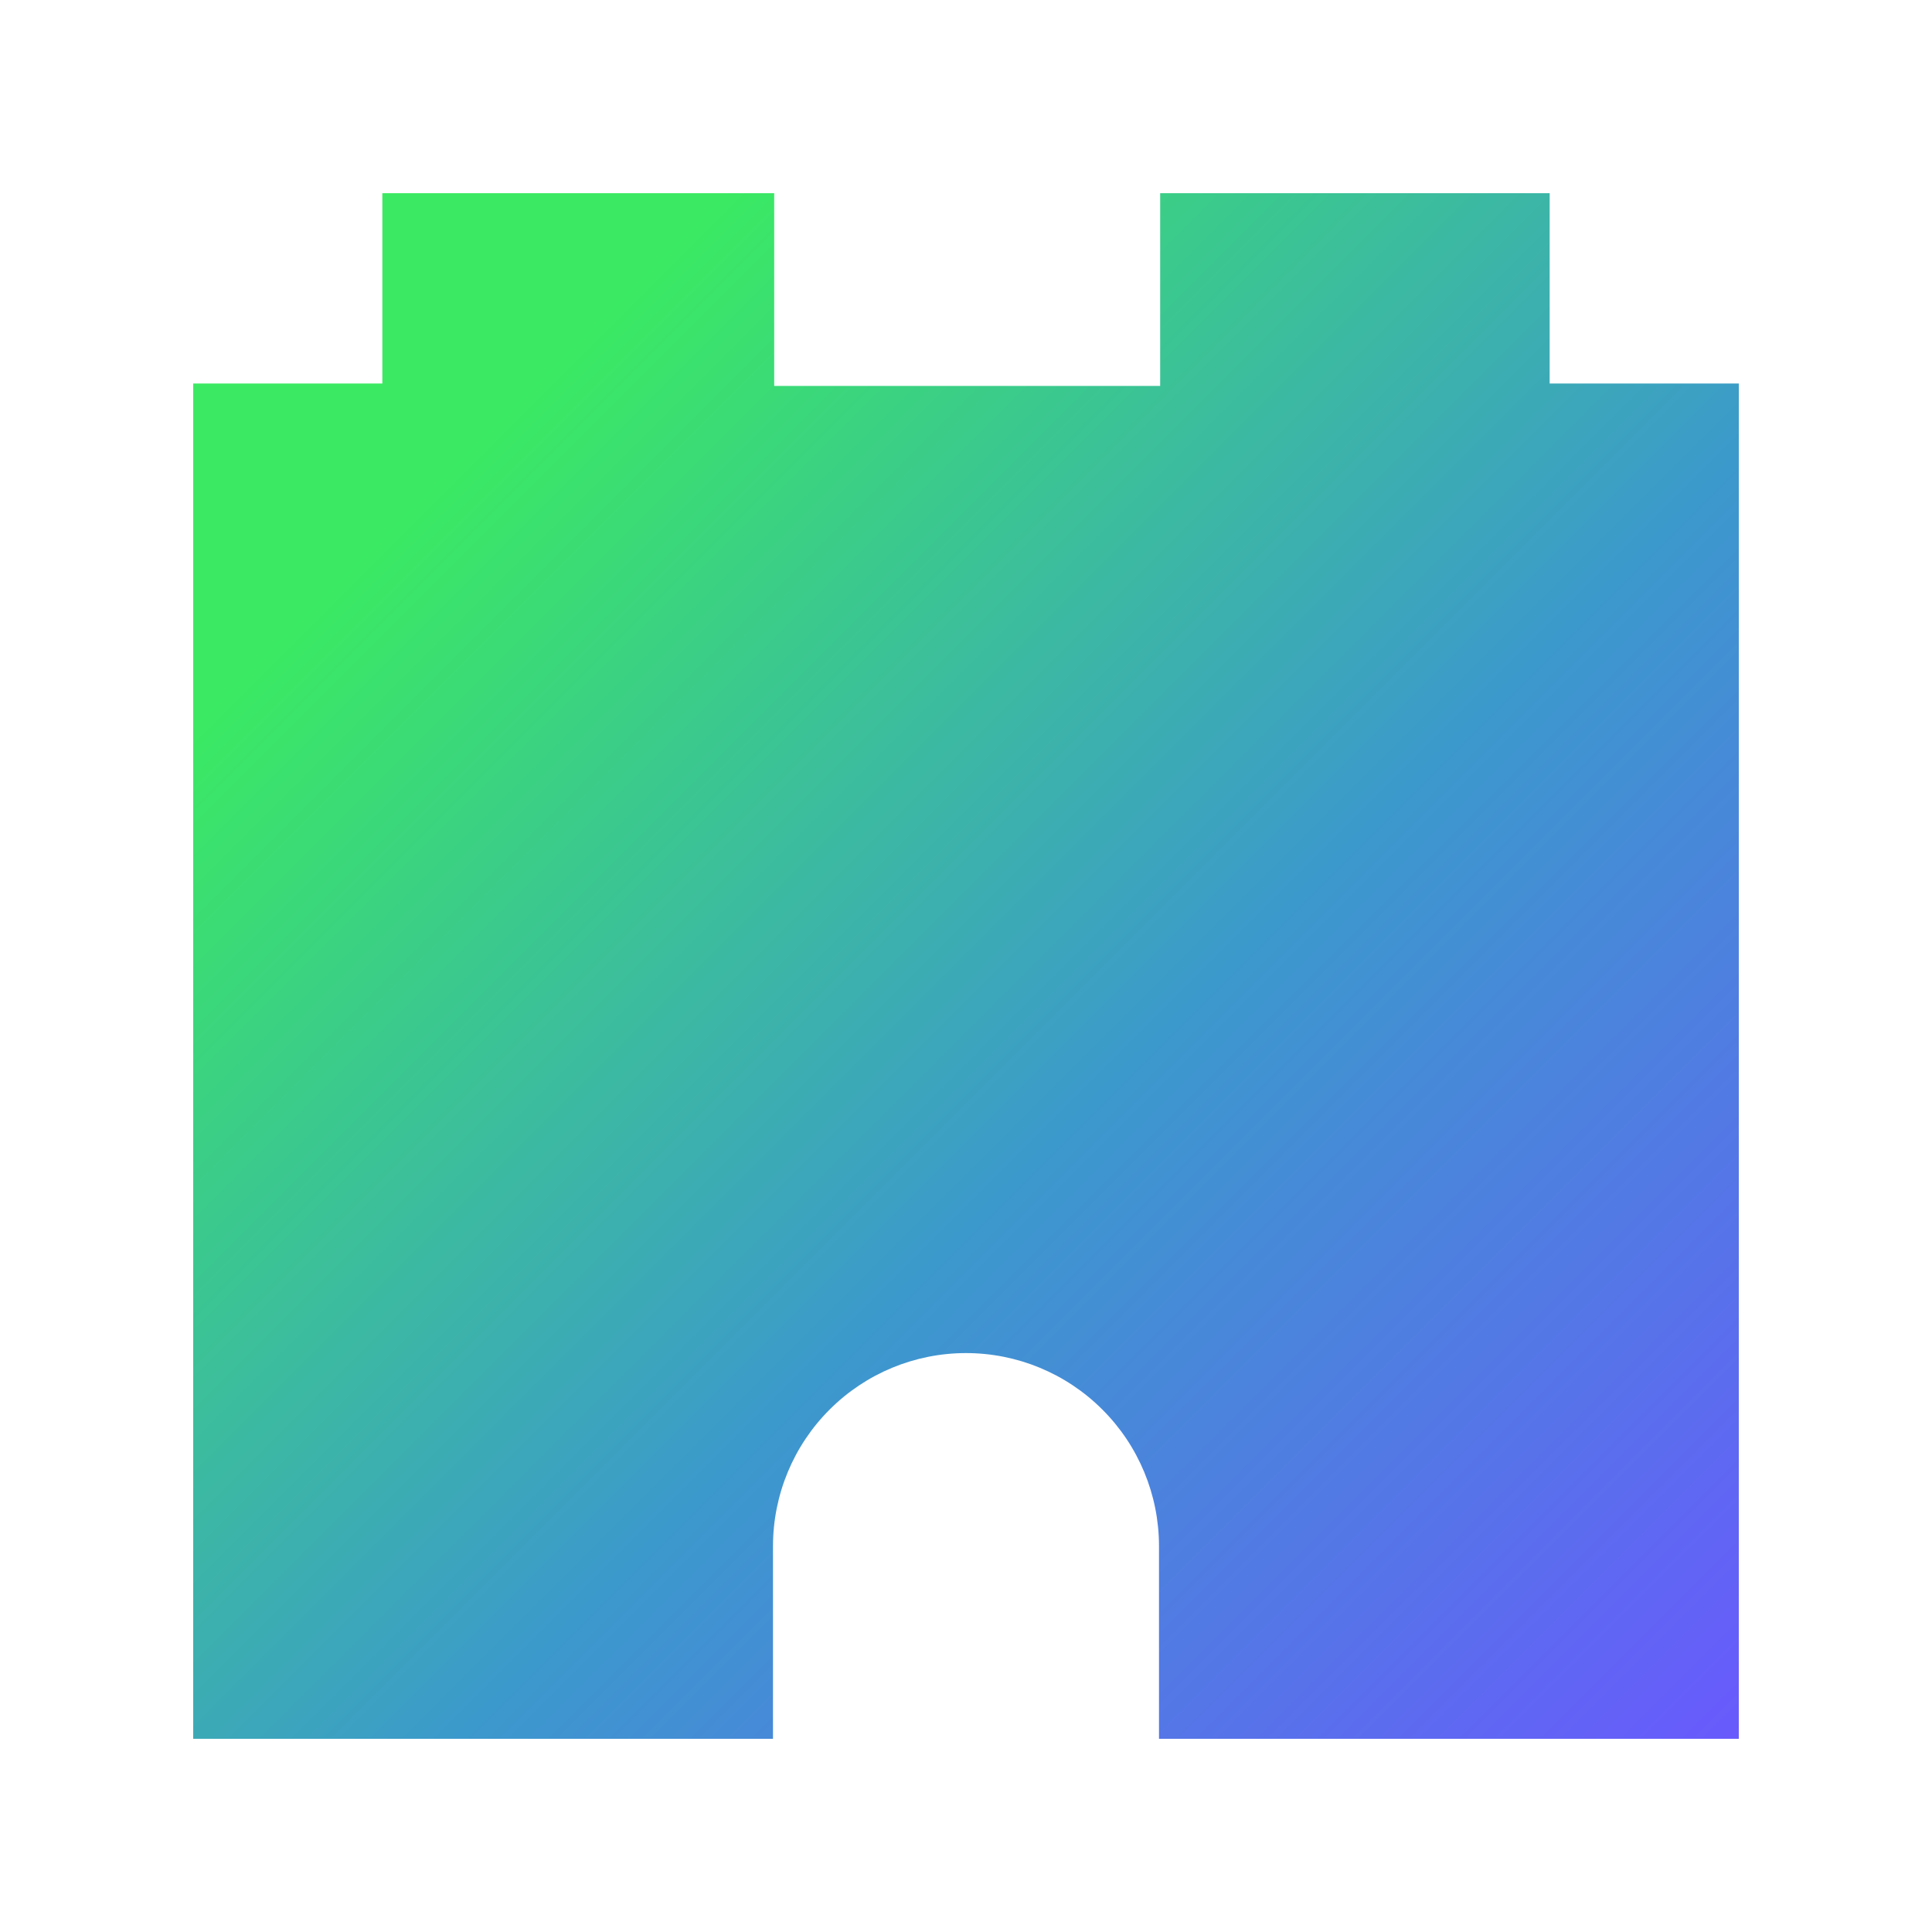
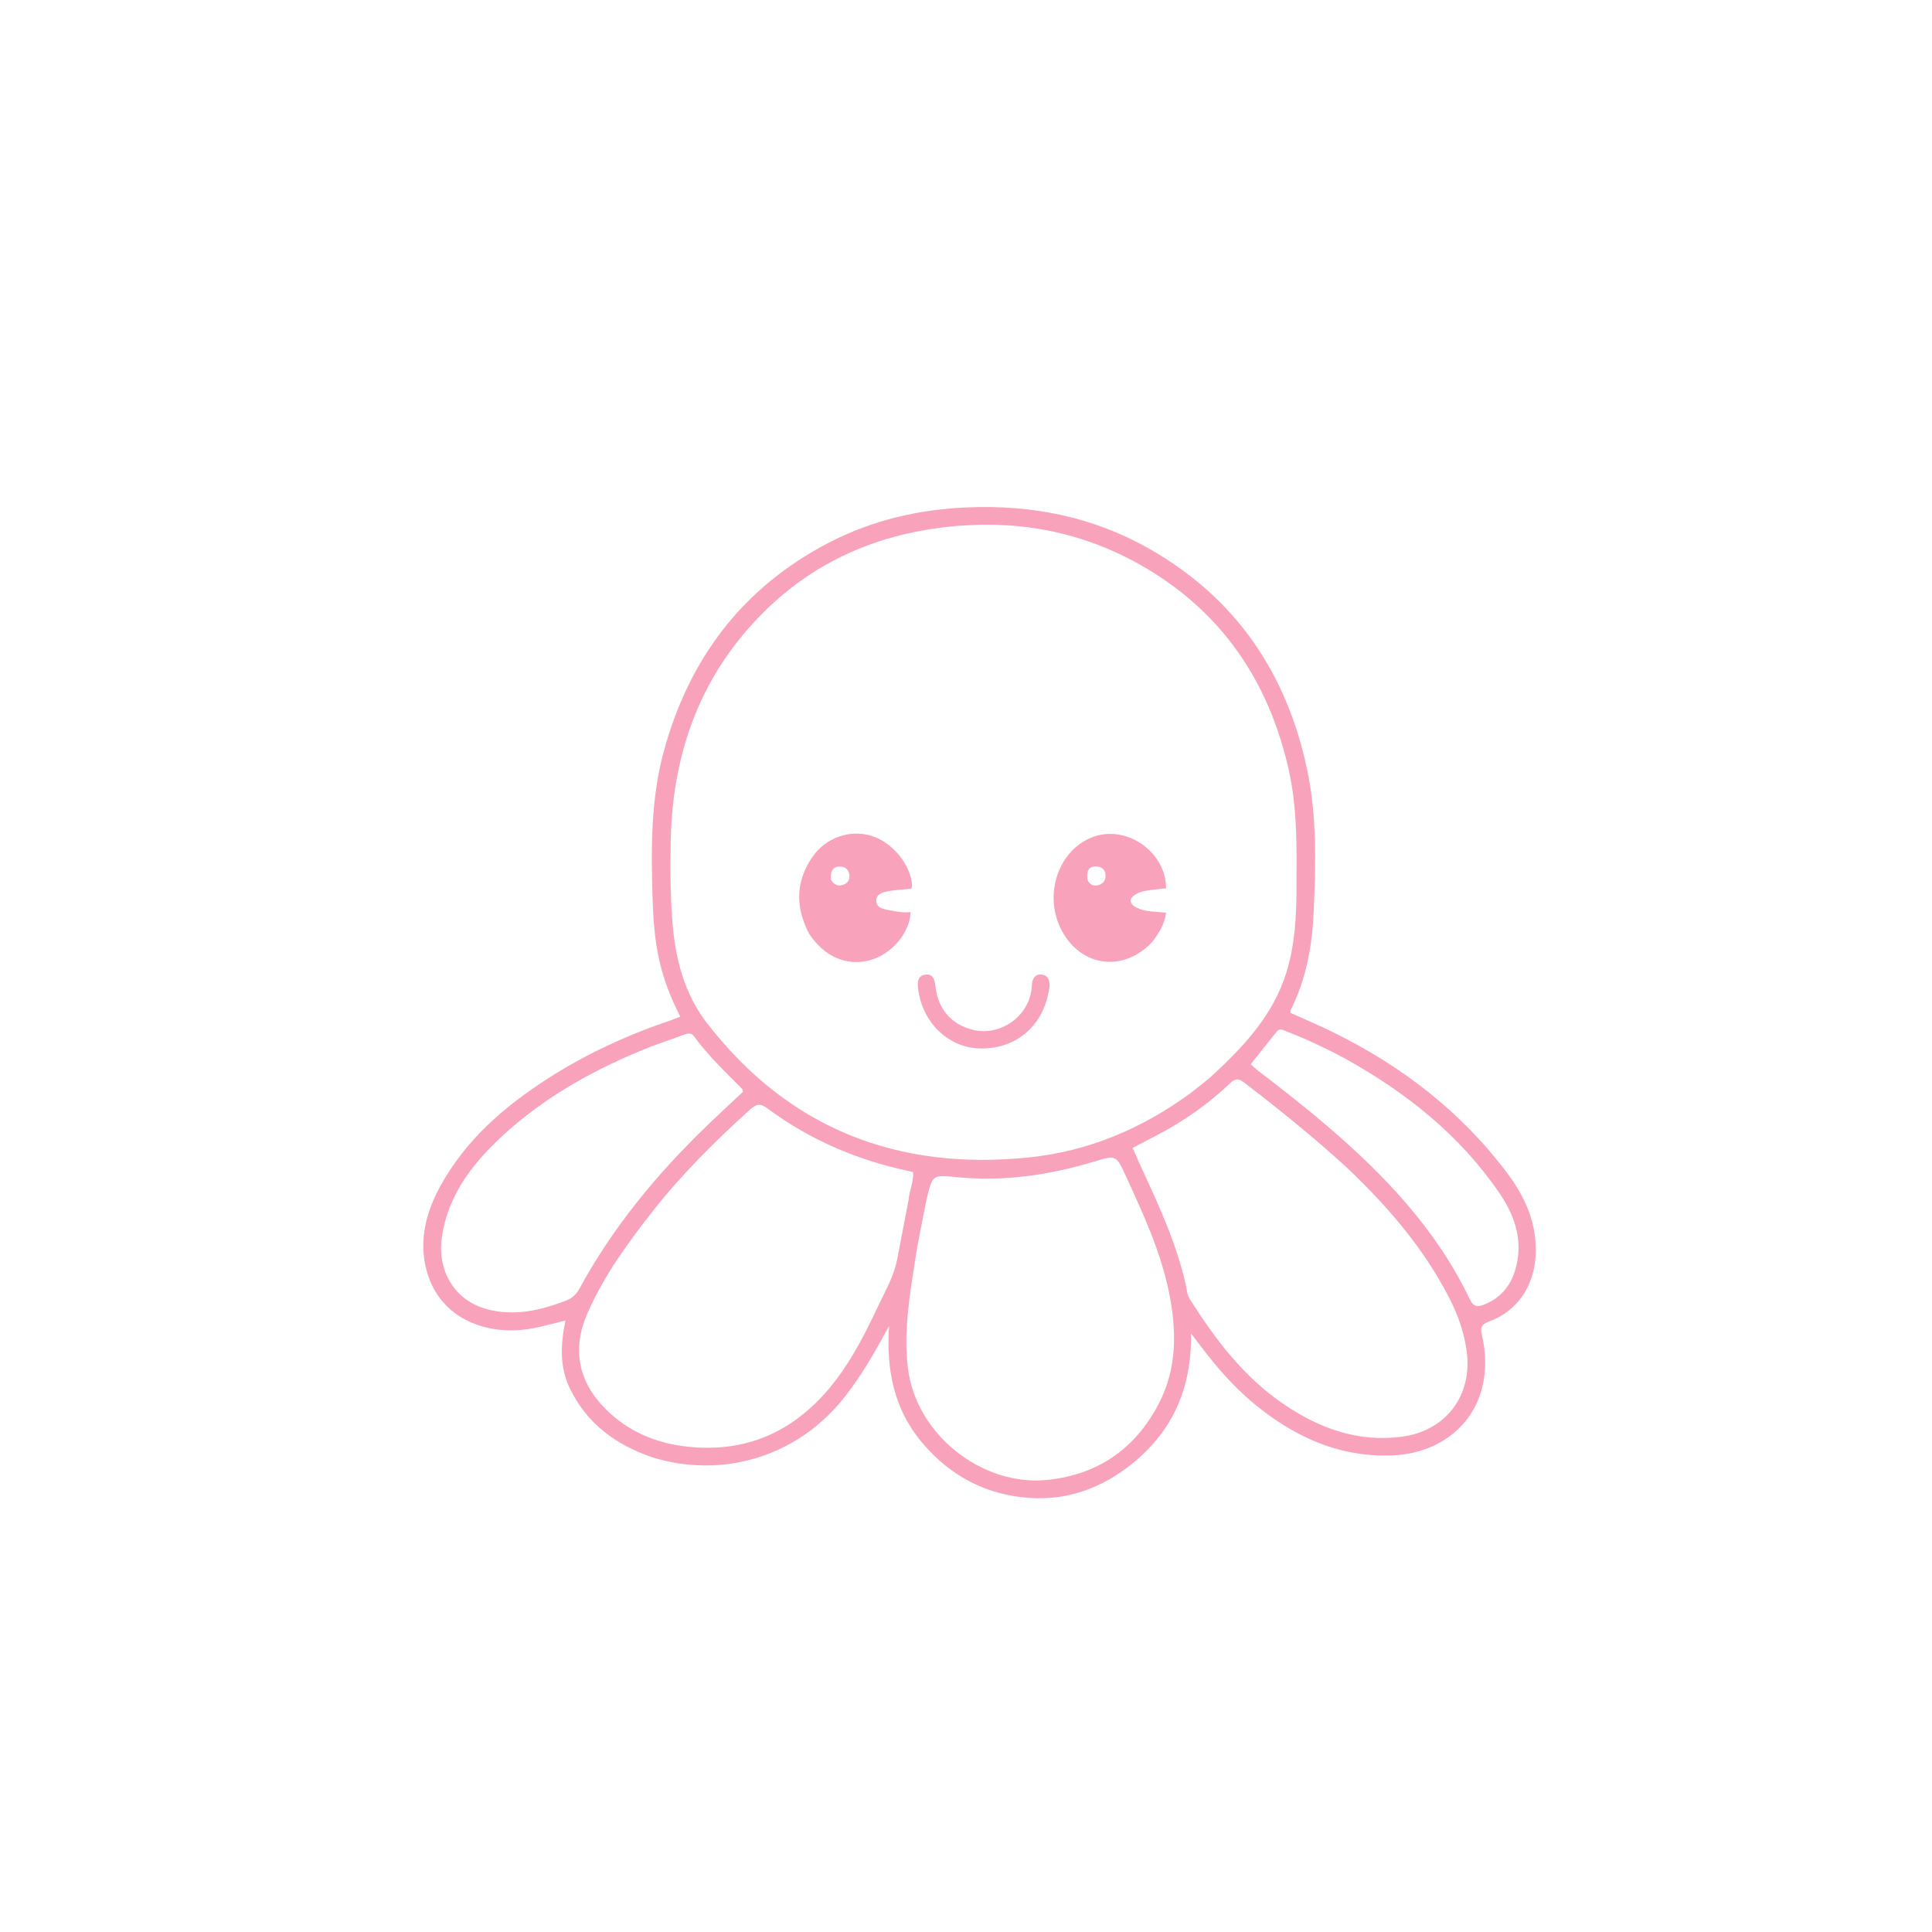
- <svg xmlns="http://www.w3.org/2000/svg" width="40" height="40" viewBox="0 0 40 40" fill="none">
-   <path d="M32.084 7.94V4H24.02V7.99H16.029V4H7.916V7.94H4V36H16.004V32.005C16.006 30.946 16.427 29.931 17.177 29.183C17.926 28.434 18.941 28.014 20 28.014C21.059 28.014 22.074 28.434 22.823 29.183C23.573 29.931 23.994 30.946 23.996 32.005V36H36V7.94H32.084Z" fill="url(#paint0_linear)" />
-   <defs>
-     <linearGradient id="paint0_linear" x1="2.942" y1="4.9" x2="37.777" y2="39.734" gradientUnits="userSpaceOnUse">
-       <stop offset="0.159" stop-color="#3BEA62" />
-       <stop offset="0.54" stop-color="#3C99CC" />
-       <stop offset="0.937" stop-color="#6B57FF" />
-     </linearGradient>
-   </defs>
+ <svg xmlns="http://www.w3.org/2000/svg" version="1.1" id="Layer_1" x="0px" y="0px" width="100%" viewBox="0 0 992 992" enable-background="new 0 0 992 992" xml:space="preserve">
+   <path fill="#F8A3BB" opacity="1" stroke="none" d=" M334.927,748.28  C316.201,741.817 301.548,731.099 292.765,713.262  C287.234,702.029 287.8,690.415 290.336,678.01  C282.7,679.881 275.474,682.116 267.922,682.824  C245.898,684.89 222.919,674.634 218.159,648.458  C215.651,634.663 219.216,621.695 225.819,609.521  C238.921,585.366 258.955,568.086 281.668,553.533  C301.544,540.796 322.883,531.113 345.229,523.59  C346.46,523.175 347.644,522.623 349.294,521.955  C344.526,512.714 340.872,503.34 338.591,493.424  C336.078,482.499 335.367,471.359 335.041,460.286  C334.308,435.352 334.155,410.359 340.773,385.98  C353.737,338.217 381.232,301.728 425.431,278.719  C447.862,267.042 471.948,261.491 497.319,260.499  C530.187,259.215 561.225,265.402 589.863,281.629  C634.607,306.981 660.916,345.837 671.285,395.763  C676.224,419.542 675.589,443.632 674.546,467.776  C673.773,485.65 670.711,502.743 662.623,518.792  C662.497,519.042 662.651,519.434 662.698,520.092  C669.796,523.308 677.126,526.403 684.259,529.901  C719.651,547.258 750.198,570.702 773.953,602.412  C783.218,614.779 789.262,628.32 788.494,644.449  C787.749,660.105 779.236,673.202 764.469,678.589  C760.493,680.04 760.027,681.839 760.912,685.621  C763.099,694.964 763.287,704.435 760.68,713.768  C755.112,733.706 736.997,746.635 714.301,747.327  C686.786,748.166 663.804,737.34 643.225,720.16  C633.062,711.675 624.498,701.7 616.507,691.204  C615.122,689.383 613.744,687.557 611.523,684.624  C612.029,712.986 601.89,735.237 580.717,752.014  C565.734,763.886 548.541,770.341 529.258,769.162  C506.692,767.783 488.026,758.019 473.448,740.722  C458.854,723.406 454.972,702.924 456.511,680.839  C449.172,694.338 441.806,707.456 432.126,719.207  C408.462,747.935 371.01,759.355 334.927,748.28 M611.579,561.061  C615.456,557.909 619.523,554.961 623.178,551.57  C639.054,536.841 653.623,521.066 660.35,499.824  C664.866,485.566 665.641,470.765 665.699,455.899  C665.78,435.42 666.203,414.938 661.602,394.769  C651.475,350.376 628.038,315.213 588.624,291.827  C554.072,271.326 516.493,265.515 476.971,271.822  C444.63,276.982 416.306,290.551 392.902,313.552  C360.177,345.714 345.472,385.556 344.41,430.861  C344.079,445.009 344.163,459.17 345.263,473.308  C346.736,492.238 351.247,510.139 363.099,525.435  C405.118,579.666 461.067,601.213 528.35,594.288  C558.709,591.164 586.308,579.622 611.579,561.061 M466.502,616.105  C466.988,611.368 469.069,606.873 468.869,601.852  C468.061,601.64 467.444,601.45 466.816,601.318  C440.237,595.722 415.764,585.278 393.945,569.04  C390.208,566.259 388.099,567.028 385.099,569.737  C367.276,585.83 350.263,602.696 335.389,621.594  C322.396,638.101 310.037,655.062 301.565,674.449  C293.713,692.419 296.824,709.102 310.566,723.078  C322.384,735.096 337.019,741.183 353.645,742.876  C378.636,745.422 400.319,738.247 418.44,720.766  C433.484,706.252 442.716,687.939 451.487,669.385  C454.892,662.183 458.942,655.191 460.523,647.257  C462.534,637.161 464.35,627.027 466.502,616.105 M692.297,600.208  C675.246,584.502 657.231,569.966 638.847,555.862  C636.101,553.756 634.351,553.579 631.697,556.116  C620.683,566.643 608.309,575.343 594.833,582.462  C590.484,584.76 586.121,587.03 581.567,589.416  C583.329,593.388 584.829,596.897 586.432,600.358  C595.246,619.396 604.009,638.447 608.704,659.055  C609.325,661.783 609.422,664.67 611,667.166  C623.997,687.724 638.564,706.949 658.928,720.841  C677.143,733.266 696.929,740.609 719.535,737.726  C742.257,734.827 756.102,716.705 753.111,693.97  C751.807,684.059 748.498,674.921 743.971,666.139  C731.061,641.088 713.05,620.017 692.297,600.208 M475.357,617.733  C473.472,627.698 471.279,637.617 469.768,647.639  C467.047,665.689 463.928,683.666 466.131,702.152  C470.279,736.961 504.637,763.273 537.724,759.874  C563.79,757.195 582.884,743.877 594.911,720.849  C604.454,702.578 604.236,683.108 600.193,663.4  C595.905,642.497 587.007,623.327 578.205,604.108  C573.04,592.83 573.123,593.034 561.236,596.59  C538.448,603.408 515.246,606.799 491.385,604.42  C478.765,603.162 478.751,603.309 475.876,615.458  C475.761,615.943 475.605,616.419 475.357,617.733 M335.34,536.941  C307.861,547.733 282.101,561.527 260.018,581.372  C243.645,596.087 230.032,612.813 226.836,635.575  C224.617,651.377 232.398,668.318 251.849,672.662  C265.234,675.652 277.909,672.658 290.401,667.911  C293.74,666.642 295.873,664.694 297.582,661.552  C314.693,630.098 337.227,602.853 362.899,578.087  C369.092,572.113 375.424,566.285 381.517,560.554  C381.245,559.71 381.236,559.31 381.031,559.103  C372.51,550.443 363.65,542.093 356.444,532.23  C355.139,530.444 353.535,530.427 351.587,531.147  C346.437,533.053 341.237,534.823 335.34,536.941 M690.901,543.652  C681.211,538.455 671.298,533.732 661.036,529.773  C659.3,529.104 657.29,527.554 655.561,529.677  C651.089,535.166 646.728,540.746 642.204,546.439  C643.543,547.65 644.457,548.603 645.493,549.396  C657.791,558.801 669.999,568.32 681.757,578.398  C711.301,603.722 737.762,631.6 754.731,667.234  C756.436,670.815 758.527,671.216 761.888,669.908  C771.282,666.252 776.44,659.132 778.645,649.651  C781.866,635.807 777.405,623.534 769.773,612.413  C749.57,582.972 722.477,561.264 690.901,543.652 z" />
+   <path fill="#F8A3BB" opacity="1" stroke="none" d=" M415.42,479.411  C408.259,465.666 408.515,452.497 417.173,439.944  C423.929,430.148 436.176,425.895 447.075,429.058  C457.947,432.213 467.519,443.664 468.323,454.514  C468.357,454.983 468.135,455.471 467.949,456.34  C464.588,456.655 461.139,456.846 457.734,457.334  C454.423,457.808 450.095,458.476 449.928,462.2  C449.732,466.559 454.449,466.923 457.754,467.542  C460.965,468.143 464.215,468.797 467.533,468.288  C467.294,478.885 457.809,489.952 446.828,492.979  C434.874,496.275 423.33,491.372 415.42,479.411 M426.706,451.732  C428.24,454.421 430.48,455.352 433.362,454.157  C435.416,453.306 436.325,451.514 436.124,449.375  C435.902,447.001 434.477,445.249 432.101,445.015  C427.82,444.594 426.155,446.982 426.706,451.732 z" />
+   <path fill="#F8A3BB" opacity="1" stroke="none" d=" M591.647,483.6  C577.101,499.249 555.616,496.652 545.446,478.319  C535.235,459.913 543.374,435.756 561.893,429.498  C579.079,423.691 598.765,437.776 598.724,456.096  C595.331,456.494 591.884,456.777 588.485,457.346  C586.714,457.643 584.883,458.191 583.331,459.07  C579.487,461.245 579.587,463.986 583.558,466.012  C588.111,468.335 593.217,468.026 598.731,468.633  C597.956,474.443 595.22,479.013 591.647,483.6 M558.403,451.847  C559.552,454.35 561.592,455.117 564.095,454.451  C565.954,453.956 567.25,452.605 567.556,450.65  C568.095,447.199 566.331,445.081 563.058,444.908  C558.915,444.69 557.723,447.388 558.403,451.847 z" />
+   <path fill="#F8A3BB" opacity="1" stroke="none" d=" M538.411,509.283  C535.111,527.586 520.794,539.028 502.556,538.314  C486.48,537.686 473.324,524.57 471.373,507.364  C470.995,504.029 471.322,500.954 475.106,500.437  C479.069,499.896 479.918,503.023 480.275,506.261  C481.586,518.11 488.467,526.087 499.628,528.787  C513.593,532.164 528.075,522.027 529.678,507.747  C529.752,507.087 529.745,506.418 529.8,505.755  C530.047,502.807 531.234,500.247 534.48,500.374  C537.978,500.511 539.052,503.232 538.906,506.423  C538.869,507.245 538.611,508.057 538.411,509.283 z" />
</svg>
